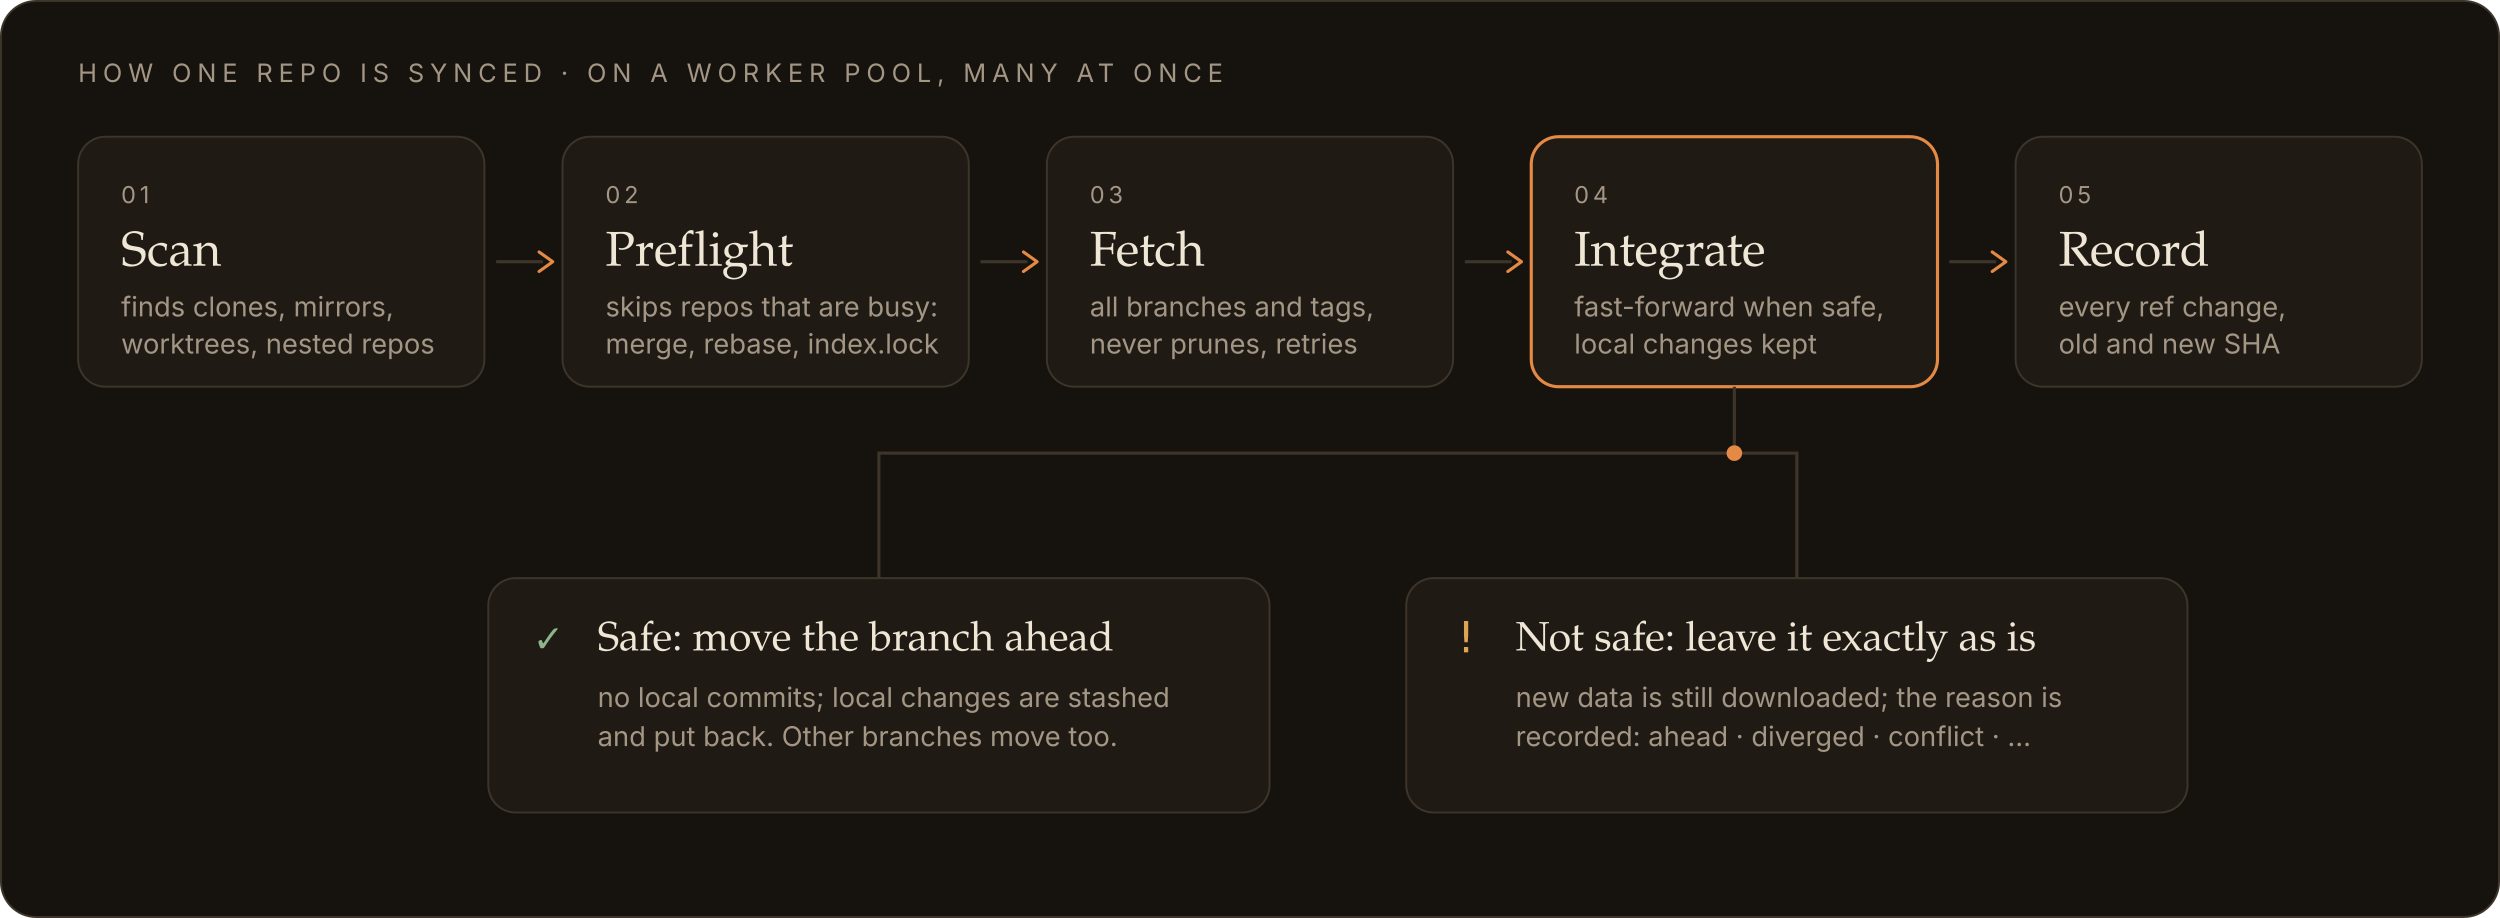
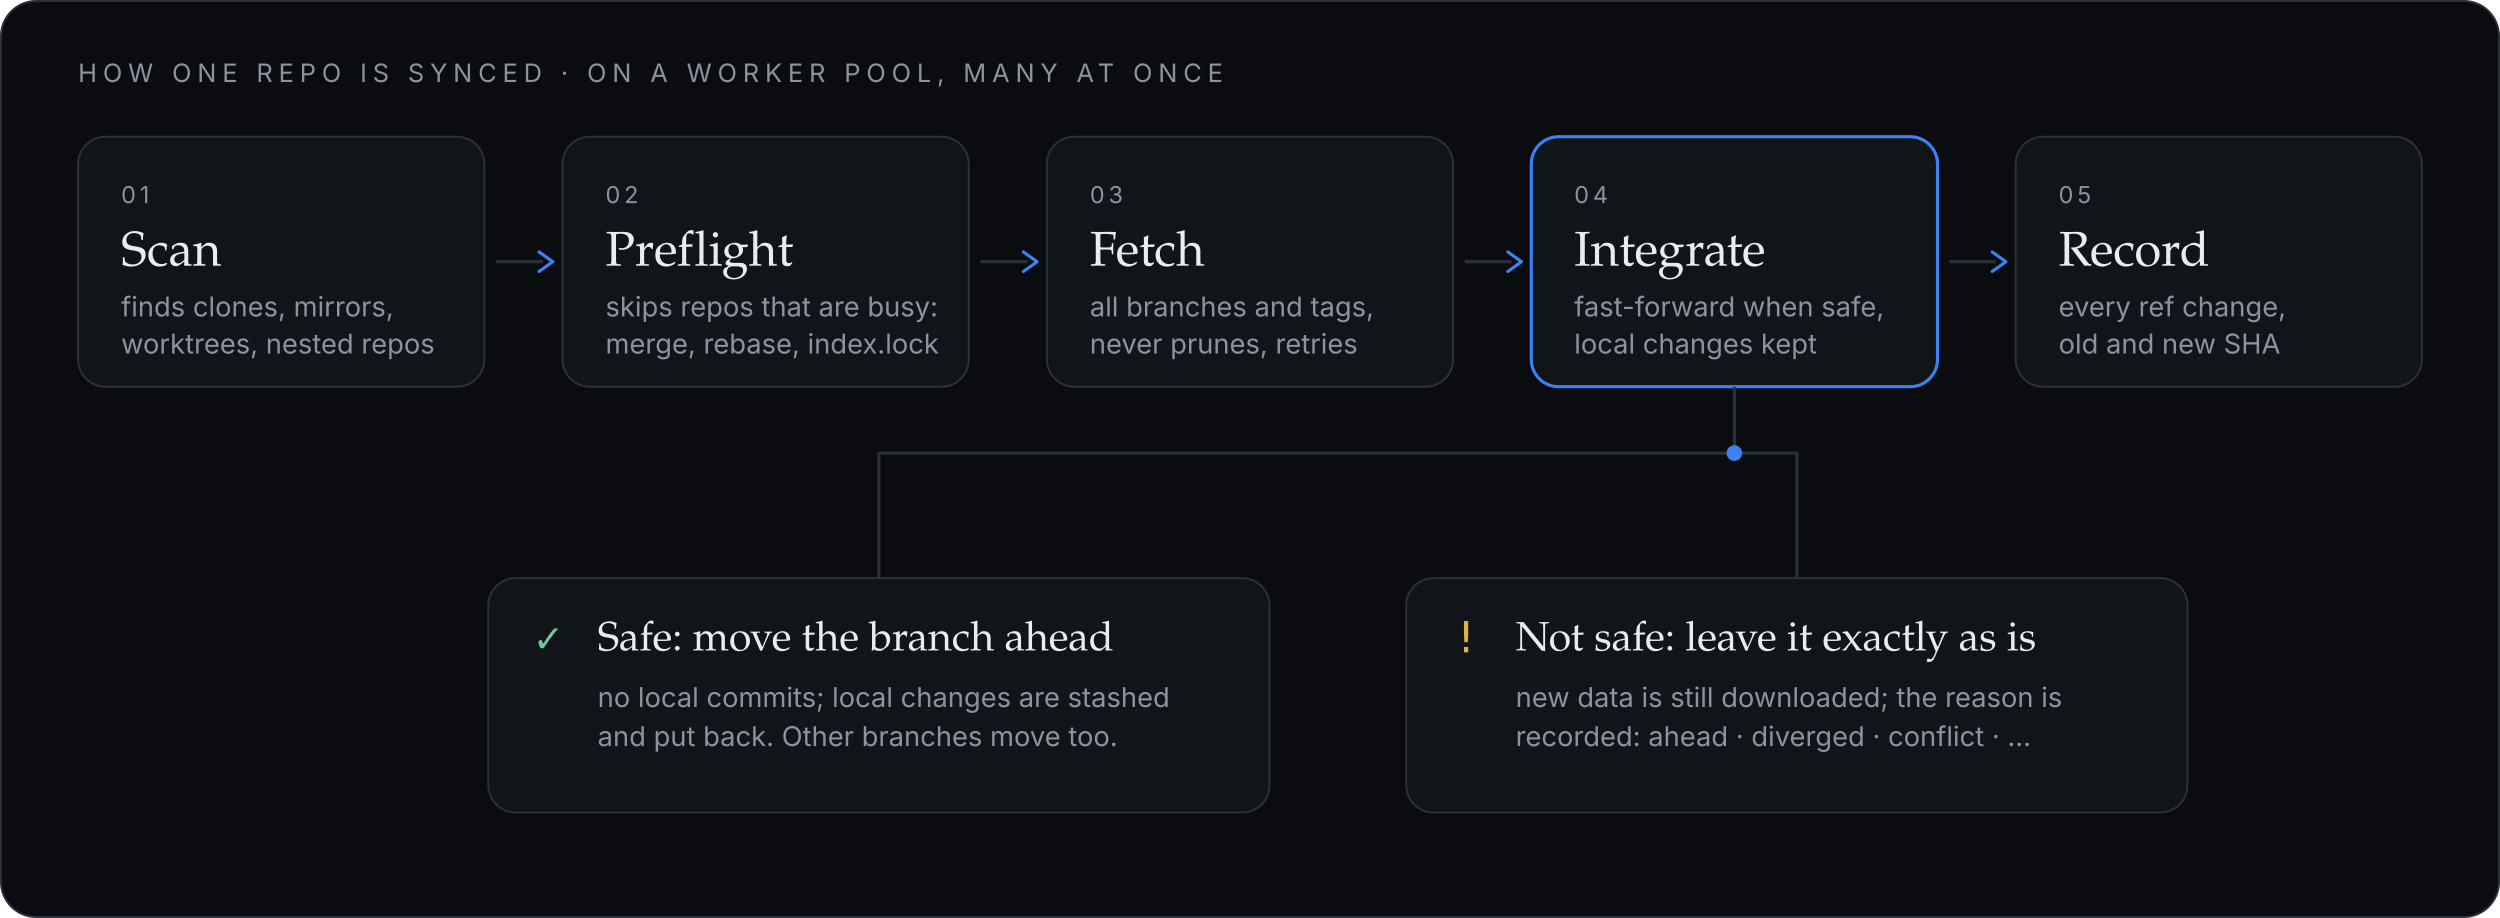
<svg xmlns="http://www.w3.org/2000/svg" viewBox="0 0 1280 470" width="1280" height="470" role="img" aria-label="Sync pipeline: scan, preflight, fetch, integrate, record. Integrate fast-forwards only when safe and keeps local changes; otherwise the repo is left as is with a recorded reason.">
  <style>
- .bg{fill:#16120E} .surface{fill:#1F1A14} .raised{fill:#2A231C}
- .rule{stroke:#3D342A} .rulef{fill:#3D342A}
- .text{fill:#EFE6D6} .muted{fill:#A39684} .accent{fill:#E58A45} .accents{stroke:#E58A45}
- .brass{fill:#CDB27A} .sage{fill:#8DB58A} .amber{fill:#DDA654} .sindoor{fill:#E07A66}
+ .bg{fill:#0A0C10} .surface{fill:#111418} .raised{fill:#1A1F26}
+ .rule{stroke:#2B313A} .rulef{fill:#2B313A}
+ .text{fill:#E6EDF3} .muted{fill:#8B949E} .accent{fill:#3B82F6} .accents{stroke:#3B82F6}
+ .sky{fill:#7DD3FC} .sage{fill:#72C795} .amber{fill:#E3B341} .sindoor{fill:#F47067}
.serif{font-family:'Iowan Old Style','Palatino Linotype',Palatino,'Book Antiqua',Georgia,serif} .sans{font-family:-apple-system,BlinkMacSystemFont,'Segoe UI',Inter,'Helvetica Neue',Arial,sans-serif} .mono{font-family:ui-monospace,SFMono-Regular,'SF Mono',Menlo,Consolas,'DejaVu Sans Mono','Liberation Mono',monospace}

</style>
  <rect x=".5" y=".5" width="1279" height="469" rx="18" class="bg rule" stroke-width="1" />
  <text x="40.0" y="42" class="sans muted" font-size="13" letter-spacing="3">HOW ONE REPO IS SYNCED  ·  ON A WORKER POOL, MANY AT ONCE</text>
  <rect x="40.0" y="70" width="208" height="128" rx="14" class="surface" />
  <rect x="40.0" y="70" width="208" height="128" rx="14" fill="none" class="rule" stroke-width="1" />
  <text x="62.0" y="104" class="sans muted" font-size="12" letter-spacing="2">01</text>
  <text x="62.0" y="136" class="serif text" font-size="25">Scan</text>
  <text x="62.0" y="162" class="sans muted" font-size="14">finds clones, mirrors,</text>
  <text x="62.0" y="181" class="sans muted" font-size="14">worktrees, nested repos</text>
  <rect x="288.0" y="70" width="208" height="128" rx="14" class="surface" />
  <rect x="288.0" y="70" width="208" height="128" rx="14" fill="none" class="rule" stroke-width="1" />
  <text x="310.0" y="104" class="sans muted" font-size="12" letter-spacing="2">02</text>
  <text x="310.0" y="136" class="serif text" font-size="25">Preflight</text>
  <text x="310.0" y="162" class="sans muted" font-size="14">skips repos that are busy:</text>
  <text x="310.0" y="181" class="sans muted" font-size="14">merge, rebase, index.lock</text>
  <line x1="254.0" y1="134" x2="278.0" y2="134" class="rule" stroke-width="1.6" />
  <path d="M276.0 129 l7 5 l-7 5" fill="none" class="accents" stroke-width="1.6" stroke-linecap="round" stroke-linejoin="round" />
  <rect x="536.0" y="70" width="208" height="128" rx="14" class="surface" />
  <rect x="536.0" y="70" width="208" height="128" rx="14" fill="none" class="rule" stroke-width="1" />
  <text x="558.0" y="104" class="sans muted" font-size="12" letter-spacing="2">03</text>
  <text x="558.0" y="136" class="serif text" font-size="25">Fetch</text>
  <text x="558.0" y="162" class="sans muted" font-size="14">all branches and tags,</text>
  <text x="558.0" y="181" class="sans muted" font-size="14">never prunes, retries</text>
  <line x1="502.0" y1="134" x2="526.0" y2="134" class="rule" stroke-width="1.6" />
  <path d="M524.0 129 l7 5 l-7 5" fill="none" class="accents" stroke-width="1.6" stroke-linecap="round" stroke-linejoin="round" />
  <rect x="784.0" y="70" width="208" height="128" rx="14" class="surface" />
  <rect x="784.0" y="70" width="208" height="128" rx="14" fill="none" class="accents" stroke-width="1.6" />
  <text x="806.0" y="104" class="sans muted" font-size="12" letter-spacing="2">04</text>
  <text x="806.0" y="136" class="serif text" font-size="25">Integrate</text>
  <text x="806.0" y="162" class="sans muted" font-size="14">fast-forward when safe,</text>
  <text x="806.0" y="181" class="sans muted" font-size="14">local changes kept</text>
  <line x1="750.0" y1="134" x2="774.0" y2="134" class="rule" stroke-width="1.6" />
  <path d="M772.0 129 l7 5 l-7 5" fill="none" class="accents" stroke-width="1.6" stroke-linecap="round" stroke-linejoin="round" />
  <rect x="1032.0" y="70" width="208" height="128" rx="14" class="surface" />
  <rect x="1032.0" y="70" width="208" height="128" rx="14" fill="none" class="rule" stroke-width="1" />
  <text x="1054.0" y="104" class="sans muted" font-size="12" letter-spacing="2">05</text>
  <text x="1054.0" y="136" class="serif text" font-size="25">Record</text>
  <text x="1054.0" y="162" class="sans muted" font-size="14">every ref change,</text>
  <text x="1054.0" y="181" class="sans muted" font-size="14">old and new SHA</text>
  <line x1="998.0" y1="134" x2="1022.0" y2="134" class="rule" stroke-width="1.6" />
  <path d="M1020.0 129 l7 5 l-7 5" fill="none" class="accents" stroke-width="1.6" stroke-linecap="round" stroke-linejoin="round" />
  <path d="M888.0 198 V232 H450 V296" fill="none" class="rule" stroke-width="1.6" />
  <path d="M888.0 232 H920 V296" fill="none" class="rule" stroke-width="1.6" />
  <circle cx="888.0" cy="232" r="4" class="accent" />
  <rect x="250" y="296" width="400" height="120" rx="14" class="surface" />
  <rect x="250" y="296" width="400" height="120" rx="14" fill="none" class="rule" stroke-width="1" />
  <text x="274" y="334" class="mono sage" font-size="22">✓</text>
  <text x="306" y="333" class="serif text" font-size="21">Safe: move the branch ahead</text>
  <text x="306" y="362" class="sans muted" font-size="14">no local commits; local changes are stashed</text>
  <text x="306" y="382" class="sans muted" font-size="14">and put back. Other branches move too.</text>
  <rect x="720" y="296" width="400" height="120" rx="14" class="surface" />
  <rect x="720" y="296" width="400" height="120" rx="14" fill="none" class="rule" stroke-width="1" />
  <text x="744" y="334" class="mono amber" font-size="22">!</text>
  <text x="776" y="333" class="serif text" font-size="21">Not safe: leave it exactly as is</text>
  <text x="776" y="362" class="sans muted" font-size="14">new data is still downloaded; the reason is</text>
  <text x="776" y="382" class="sans muted" font-size="14">recorded: ahead · diverged · conflict · …</text>
</svg>
